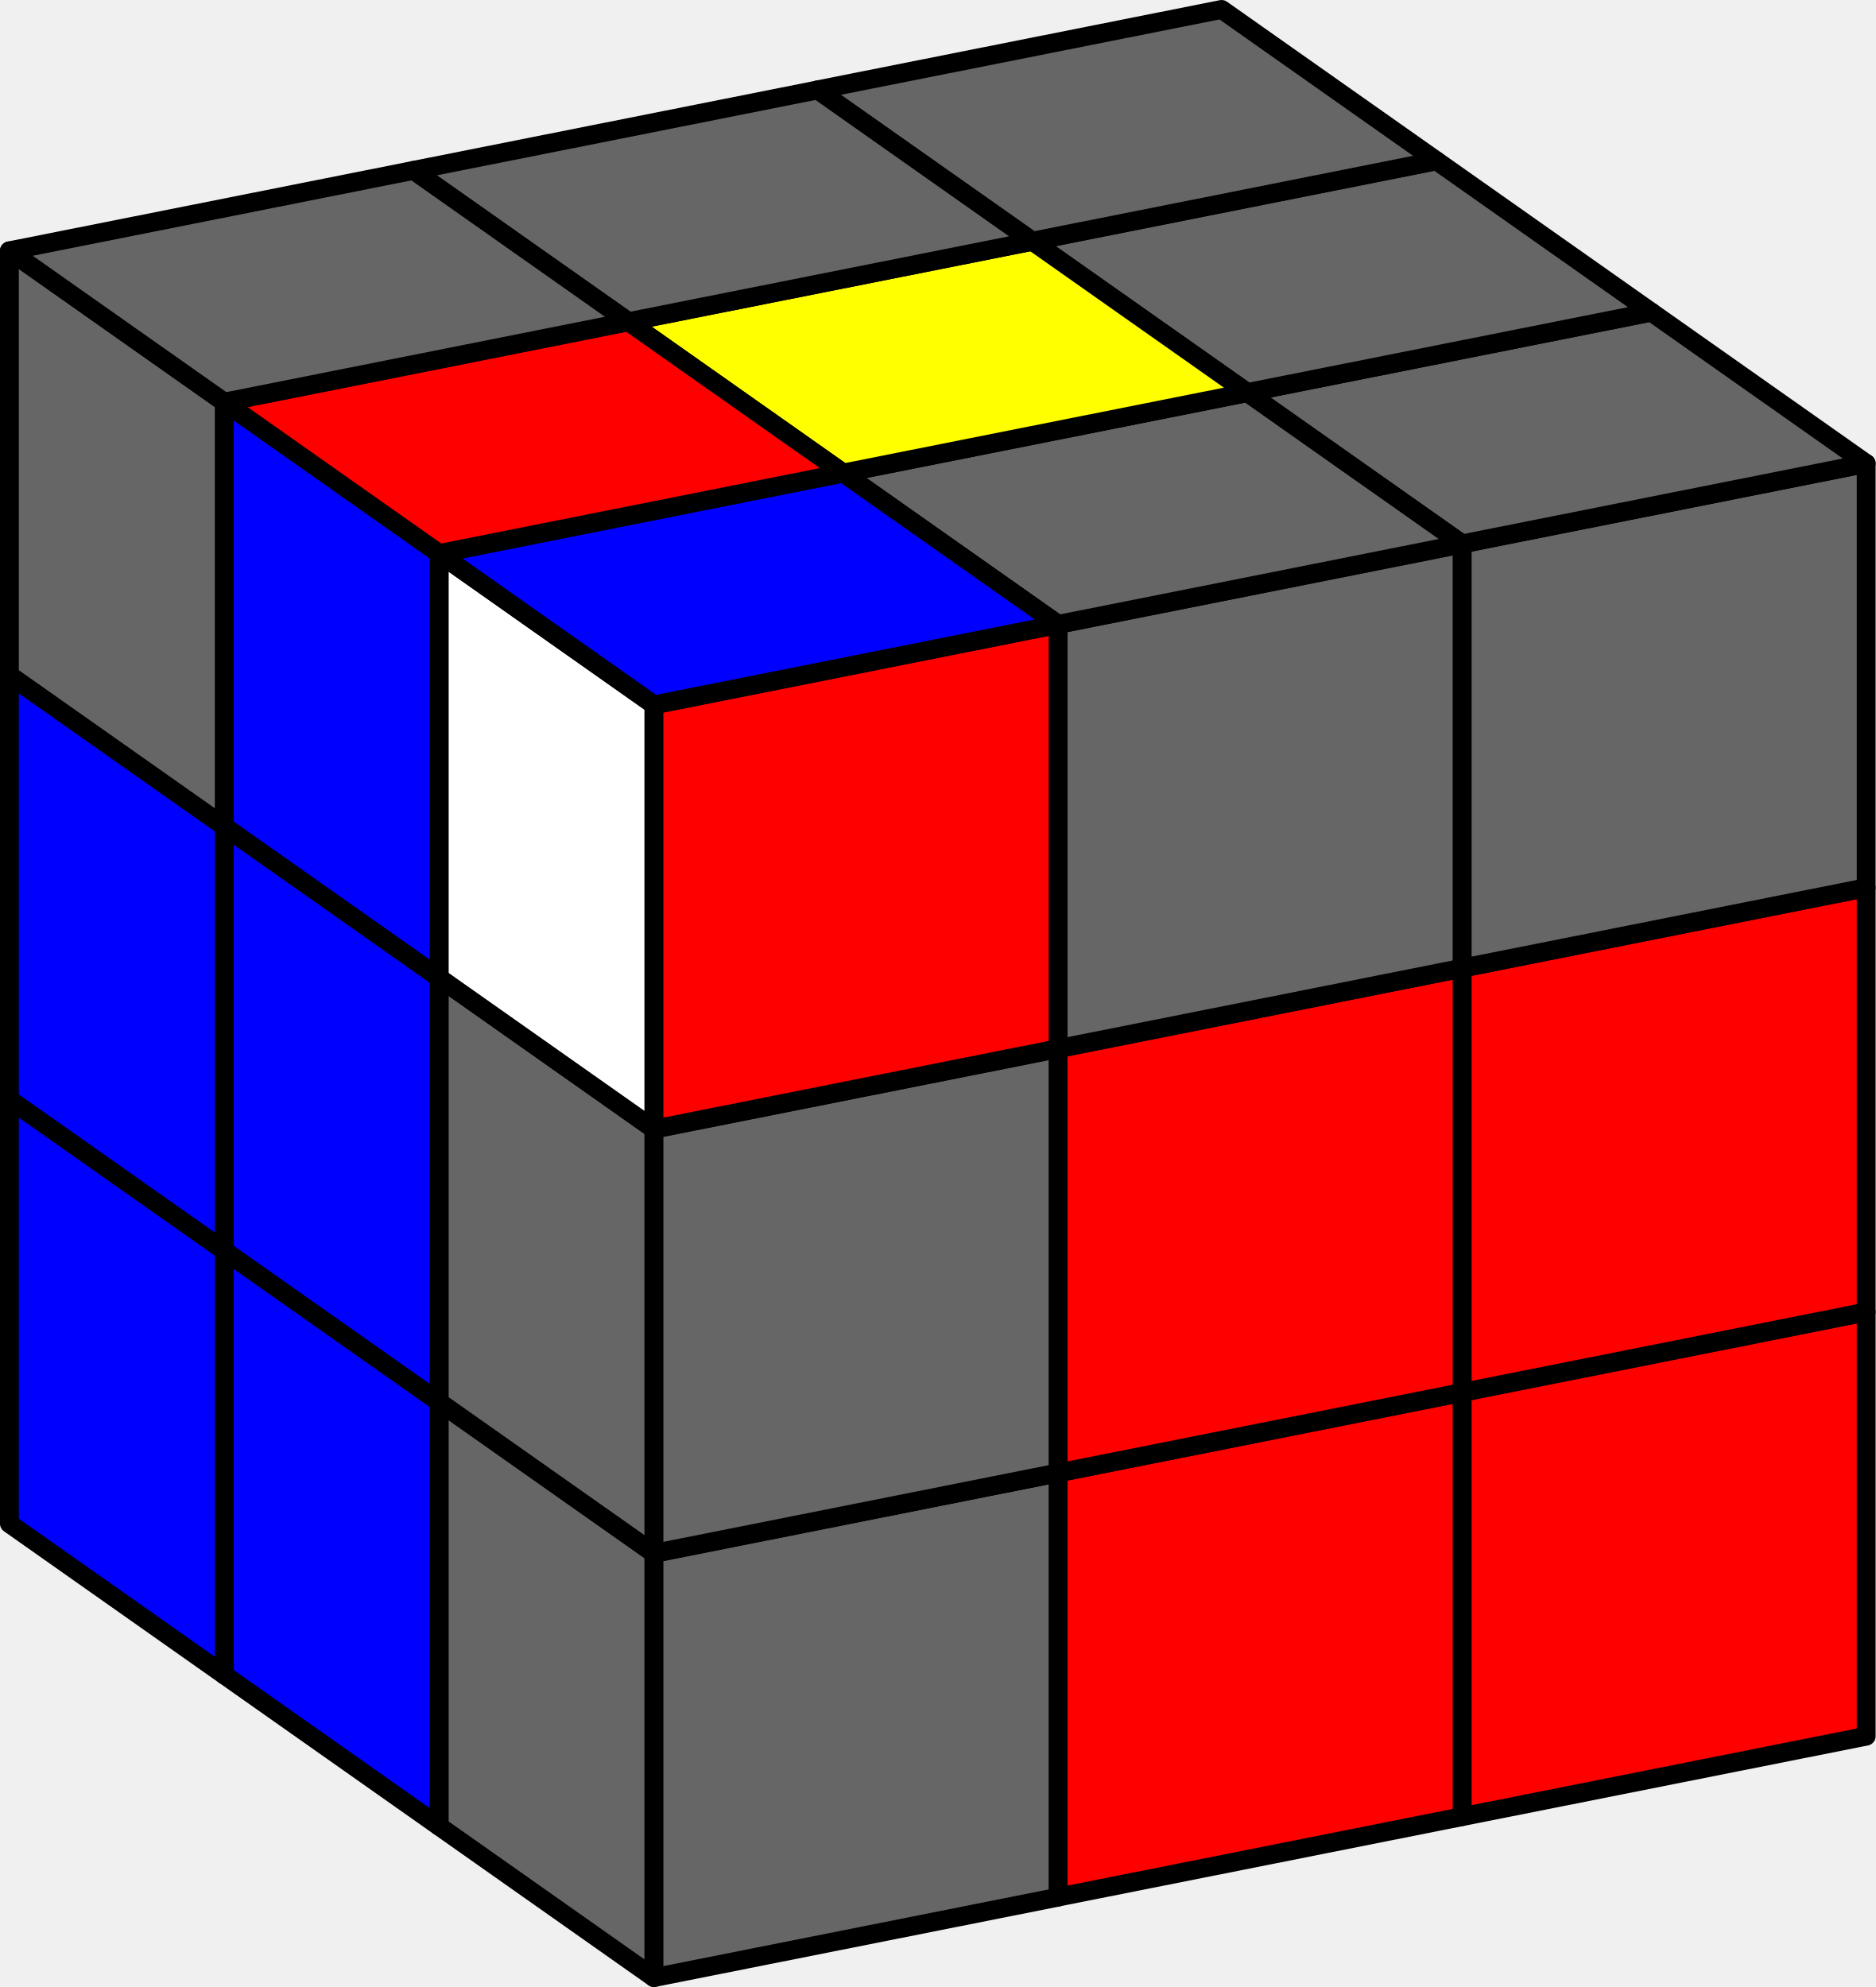
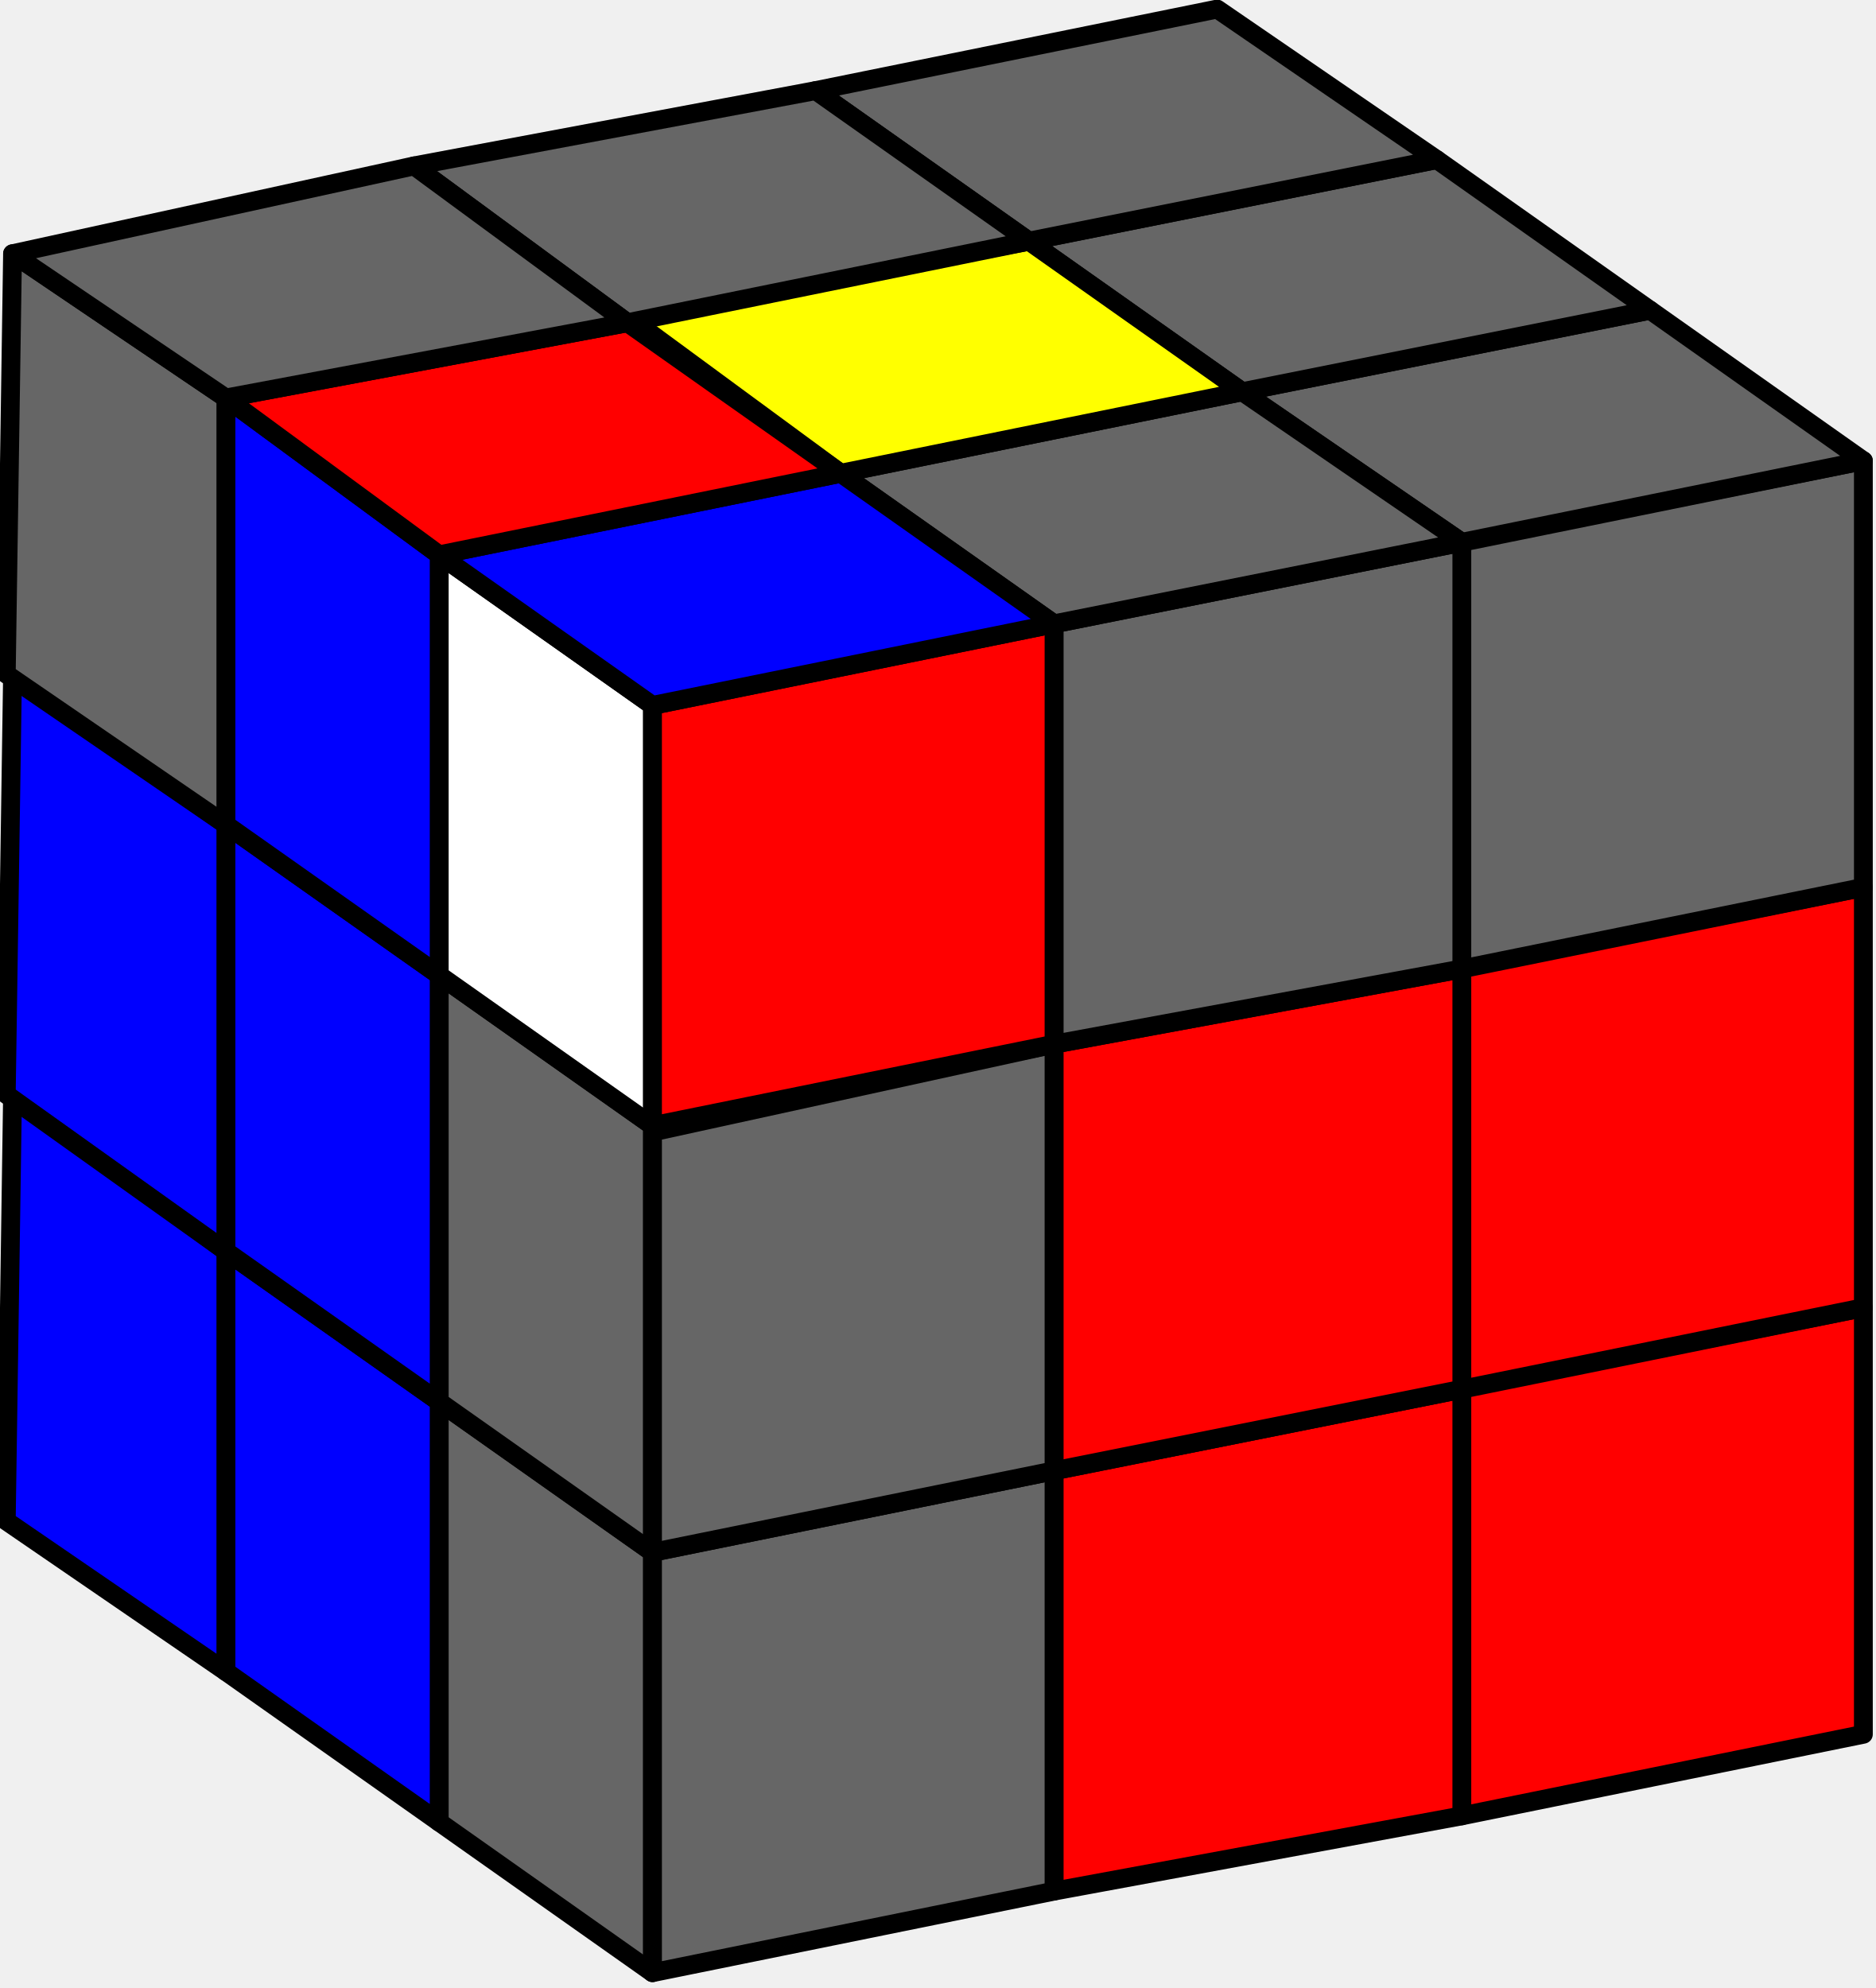
- <svg xmlns="http://www.w3.org/2000/svg" width="59.726mm" height="63.284mm" viewBox="0 0 29.863 31.642" version="1.1" id="svg5177">
-   <defs id="defs5174">
-     </defs>
-   <g id="layer1" transform="translate(-68.78841,-111.9368)">
-     <path style="fill:#666666;fill-opacity:1;stroke:#000000;stroke-width:0.3;stroke-linejoin:round;stroke-miterlimit:4;stroke-dasharray:none;paint-order:fill markers stroke" id="L9" width="9.493" height="8.763" x="57.847" y="133.014" d="m 75.78,134.263 3.421,2.41 v 6.756 l -3.421,-2.41 z" />
-     <path style="fill:#0000ff;fill-opacity:1;stroke:#000000;stroke-width:0.3;stroke-linejoin:round;stroke-miterlimit:4;stroke-dasharray:none;paint-order:fill markers stroke" id="L8" width="9.493" height="8.763" x="54.06" y="131.013" d="m 72.359,131.853 3.421,2.41 v 6.756 l -3.421,-2.41 z" />
-     <path style="fill:#0000ff;fill-opacity:1;stroke:#000000;stroke-width:0.3;stroke-linejoin:round;stroke-miterlimit:4;stroke-dasharray:none;paint-order:fill markers stroke" id="L7" width="9.493" height="8.763" x="50.058" y="128.136" d="m 68.938,129.443 3.421,2.41 0,6.756 -3.421,-2.41 z" />
-     <path style="fill:#666666;fill-opacity:1;stroke:#000000;stroke-width:0.3;stroke-linejoin:round;stroke-miterlimit:4;stroke-dasharray:none;paint-order:fill markers stroke" id="L6" width="9.493" height="8.763" x="58.095" y="126.003" d="m 75.78,127.507 3.421,2.41 0,6.756 -3.421,-2.41 z" />
-     <path style="fill:#0000ff;fill-opacity:1;stroke:#000000;stroke-width:0.3;stroke-linejoin:round;stroke-miterlimit:4;stroke-dasharray:none;paint-order:fill markers stroke" id="L5" width="9.493" height="8.763" x="54.771" y="123.787" d="m 72.359,125.097 3.421,2.41 v 6.756 l -3.421,-2.41 z" />
-     <path style="fill:#0000ff;fill-opacity:1;stroke:#000000;stroke-width:0.3;stroke-linejoin:round;stroke-miterlimit:4;stroke-dasharray:none;paint-order:fill markers stroke" id="L4" width="9.493" height="8.763" x="51.183" y="121.356" d="m 68.938,122.687 3.421,2.41 0,6.756 -3.421,-2.41 z" />
-     <path style="fill:#ffffff;fill-opacity:1;stroke:#000000;stroke-width:0.3;stroke-linejoin:round;stroke-miterlimit:4;stroke-dasharray:none;paint-order:fill markers stroke" id="L3" width="9.493" height="8.763" x="58.459" y="118.991" d="m 75.78,120.751 3.421,2.41 v 6.756 l -3.421,-2.41 z" />
-     <path style="fill:#0000ff;fill-opacity:1;stroke:#000000;stroke-width:0.3;stroke-linejoin:round;stroke-miterlimit:4;stroke-dasharray:none;paint-order:fill markers stroke" id="L2" width="9.493" height="8.763" x="55.957" y="116.185" d="m 72.359,118.341 3.421,2.41 v 6.756 l -3.421,-2.41 z" />
-     <path style="fill:#666666;fill-opacity:1;stroke:#000000;stroke-width:0.3;stroke-linejoin:round;stroke-miterlimit:4;stroke-dasharray:none;paint-order:fill markers stroke" id="L1" width="9.493" height="8.763" x="54.716" y="112.745" d="m 68.938,115.931 3.421,2.41 v 6.756 l -3.421,-2.41 z" />
-     <path style="fill:#ff0000;fill-opacity:1;stroke:#000000;stroke-width:0.3;stroke-linejoin:round;stroke-miterlimit:4;stroke-dasharray:none;paint-order:fill markers stroke" id="F9" width="9.493" height="8.763" x="103.206" y="134.135" d="m 92.068,134.11 6.434,-1.281 v 6.756 l -6.434,1.281 z" />
-     <path style="fill:#ff0000;fill-opacity:1;stroke:#000000;stroke-width:0.3;stroke-linejoin:round;stroke-miterlimit:4;stroke-dasharray:none;paint-order:fill markers stroke" id="F8" width="9.493" height="8.763" x="96.426" y="135.391" d="m 85.634,135.391 6.434,-1.281 0,6.756 -6.434,1.281 z" />
-     <path style="fill:#666666;fill-opacity:1;stroke:#000000;stroke-width:0.3;stroke-linejoin:round;stroke-miterlimit:4;stroke-dasharray:none;paint-order:fill markers stroke" id="F7" width="9.493" height="8.763" x="90.341" y="136.648" d="m 79.201,136.673 6.434,-1.281 v 6.756 l -6.434,1.281 z" />
-     <path style="fill:#ff0000;fill-opacity:1;stroke:#000000;stroke-width:0.3;stroke-linejoin:round;stroke-miterlimit:4;stroke-dasharray:none;paint-order:fill markers stroke" id="F6" width="9.493" height="8.763" x="103.14" y="127.751" d="m 92.068,127.354 6.434,-1.281 v 6.756 l -6.434,1.281 z" />
-     <path style="fill:#ff0000;fill-opacity:1;stroke:#000000;stroke-width:0.3;stroke-linejoin:round;stroke-miterlimit:4;stroke-dasharray:none;paint-order:fill markers stroke" id="F5" width="9.493" height="8.763" x="97.087" y="128.611" d="m 85.634,128.636 6.434,-1.281 0,6.756 -6.434,1.281 z" />
-     <path style="fill:#666666;fill-opacity:1;stroke:#000000;stroke-width:0.3;stroke-linejoin:round;stroke-miterlimit:4;stroke-dasharray:none;paint-order:fill markers stroke" id="F4" width="9.493" height="8.763" x="90.704" y="130.067" d="m 79.201,129.917 6.434,-1.281 v 6.756 l -6.434,1.281 z" />
-     <path style="fill:#666666;fill-opacity:1;stroke:#000000;stroke-width:0.3;stroke-linejoin:round;stroke-miterlimit:4;stroke-dasharray:none;paint-order:fill markers stroke" id="F3" width="9.493" height="8.763" x="102.842" y="120.707" d="m 92.068,120.598 6.434,-1.281 0,6.756 -6.434,1.281 z" />
-     <path style="fill:#666666;fill-opacity:1;stroke:#000000;stroke-width:0.3;stroke-linejoin:round;stroke-miterlimit:4;stroke-dasharray:none;paint-order:fill markers stroke" id="F2" width="9.493" height="8.763" x="96.757" y="121.798" d="m 85.634,121.88 6.434,-1.281 0,6.756 -6.434,1.281 z" />
-     <path style="fill:#ff0000;fill-opacity:1;stroke:#000000;stroke-width:0.3;stroke-linejoin:round;stroke-miterlimit:4;stroke-dasharray:none;paint-order:fill markers stroke" id="F1" width="9.493" height="8.763" x="90.804" y="123.816" d="m 79.201,123.161 6.434,-1.281 v 6.756 l -6.434,1.281 z" />
-     <path style="fill:#666666;fill-opacity:1;stroke:#000000;stroke-width:0.3;stroke-linejoin:round;stroke-miterlimit:4;stroke-dasharray:none;paint-order:fill markers stroke" id="U9" width="10.088" height="8.2" x="88.881" y="102.427" d="m 88.647,118.188 6.434,-1.281 3.421,2.41 -6.434,1.281 z" />
-     <path style="fill:#666666;fill-opacity:1;stroke:#000000;stroke-width:0.3;stroke-linejoin:round;stroke-miterlimit:4;stroke-dasharray:none;paint-order:fill markers stroke" id="U8" width="10.088" height="8.2" x="82.068" y="103.717" d="m 82.213,119.47 6.434,-1.281 3.421,2.41 -6.434,1.281 z" />
-     <path style="fill:#0000ff;fill-opacity:1;stroke:#000000;stroke-width:0.3;stroke-linejoin:round;stroke-miterlimit:4;stroke-dasharray:none;paint-order:fill markers stroke" id="U7" width="10.088" height="8.2" x="76.776" y="105.139" d="m 75.78,120.751 6.434,-1.281 3.421,2.41 -6.434,1.281 z" />
-     <path style="fill:#666666;fill-opacity:1;stroke:#000000;stroke-width:0.3;stroke-linejoin:round;stroke-miterlimit:4;stroke-dasharray:none;paint-order:fill markers stroke" id="U6" width="10.088" height="8.2" x="85.474" y="99.847" d="m 85.226,115.778 6.434,-1.281 3.421,2.41 -6.434,1.281 z" />
-     <path style="fill:#ffff00;fill-opacity:1;stroke:#000000;stroke-width:0.3;stroke-linejoin:round;stroke-miterlimit:4;stroke-dasharray:none;paint-order:fill markers stroke" id="U5" width="10.088" height="8.2" x="78.562" y="101.203" d="m 78.793,117.06 6.434,-1.281 3.421,2.41 -6.434,1.281 z" />
-     <path style="fill:#ff0000;fill-opacity:1;stroke:#000000;stroke-width:0.3;stroke-linejoin:round;stroke-miterlimit:4;stroke-dasharray:none;paint-order:fill markers stroke" id="U4" width="10.088" height="8.2" x="73.733" y="102.361" d="m 72.359,118.341 6.434,-1.281 3.421,2.41 -6.434,1.281 z" />
-     <path style="fill:#666666;fill-opacity:1;stroke:#000000;stroke-width:0.3;stroke-linejoin:round;stroke-miterlimit:4;stroke-dasharray:none;paint-order:fill markers stroke" id="U3" width="10.088" height="8.2" x="82.498" y="97.499" d="m 81.805,113.368 6.434,-1.281 3.421,2.41 -6.434,1.281 z" />
-     <path style="fill:#666666;fill-opacity:1;stroke:#000000;stroke-width:0.3;stroke-linejoin:round;stroke-miterlimit:4;stroke-dasharray:none;paint-order:fill markers stroke" id="U2" width="10.088" height="8.2" x="76.346" y="98.987" d="m 75.372,114.65 6.434,-1.281 3.421,2.41 -6.434,1.281 z" />
-     <path style="fill:#666666;fill-opacity:1;stroke:#000000;stroke-width:0.3;stroke-linejoin:round;stroke-miterlimit:4;stroke-dasharray:none;paint-order:fill markers stroke" id="U1" width="10.088" height="8.2" x="70.79" y="100.475" d="m 68.938,115.931 6.434,-1.281 3.421,2.41 -6.434,1.281 z" />
+ <svg xmlns="http://www.w3.org/2000/svg" width="225.7" height="239.2" viewBox="0 0 29.9 31.6">
+   <g stroke="#000000" stroke-linejoin="round" stroke-width="0.3" paint-order="fill markers stroke">
+     <path fill="#666666" d="m75.8 134.3 3.4 2.4v6.7l-3.4-2.4z" transform="translate(-68.8 -112)" />
+     <path fill="#0000ff" d="m72.4 131.9 3.4 2.4v6.7l-3.4-2.4z" transform="translate(-68.8 -112)" />
+     <path fill="#0000ff" d="m69 129.4 3.4 2.5v6.7l-3.5-2.4z" transform="translate(-68.8 -112)" />
+     <path fill="#666666" d="m75.8 127.5 3.4 2.4v6.8l-3.4-2.4z" transform="translate(-68.8 -112)" />
+     <path fill="#0000ff" d="m72.4 125.1 3.4 2.4v6.8l-3.4-2.4z" transform="translate(-68.8 -112)" />
+     <path fill="#0000ff" d="m69 122.7 3.4 2.4v6.8l-3.5-2.5z" transform="translate(-68.8 -112)" />
+     <path fill="#ffffff" d="m75.8 120.8 3.4 2.4v6.7l-3.4-2.4z" transform="translate(-68.8 -112)" />
+     <path fill="#0000ff" d="m72.4 118.3 3.4 2.5v6.7l-3.4-2.4z" transform="translate(-68.8 -112)" />
+     <path fill="#666666" d="m69 116 3.4 2.3v6.8l-3.5-2.4z" transform="translate(-68.8 -112)" />
+     <path fill="#ff0000" d="m92 134.1 6.5-1.3v6.8l-6.4 1.3z" transform="translate(-68.8 -112)" />
+     <path fill="#ff0000" d="m85.6 135.4 6.5-1.3v6.8l-6.5 1.2z" transform="translate(-68.8 -112)" />
+     <path fill="#666666" d="m79.2 136.7 6.4-1.3v6.7l-6.4 1.3z" transform="translate(-68.8 -112)" />
+     <path fill="#ff0000" d="m92 127.4 6.5-1.3v6.7l-6.4 1.3z" transform="translate(-68.8 -112)" />
+     <path fill="#ff0000" d="m85.6 128.6 6.5-1.2v6.7l-6.5 1.3z" transform="translate(-68.8 -112)" />
+     <path fill="#666666" d="m79.2 130 6.4-1.4v6.8l-6.4 1.3z" transform="translate(-68.8 -112)" />
+     <path fill="#666666" d="m92 120.6 6.5-1.3v6.8l-6.4 1.3z" transform="translate(-68.8 -112)" />
+     <path fill="#666666" d="m85.6 121.9 6.5-1.3v6.8l-6.5 1.2z" transform="translate(-68.8 -112)" />
+     <path fill="#ff0000" d="m79.2 123.2 6.4-1.3v6.7l-6.4 1.3z" transform="translate(-68.8 -112)" />
+     <path fill="#666666" d="m88.6 118.2 6.5-1.3 3.4 2.4-6.4 1.3z" transform="translate(-68.8 -112)" />
+     <path fill="#666666" d="m82.2 119.5 6.4-1.3 3.5 2.4-6.5 1.3z" transform="translate(-68.8 -112)" />
+     <path fill="#0000ff" d="m75.8 120.8 6.4-1.3 3.4 2.4-6.4 1.3z" transform="translate(-68.8 -112)" />
+     <path fill="#666666" d="m85.2 115.8 6.5-1.3 3.4 2.4-6.5 1.3z" transform="translate(-68.8 -112)" />
+     <path fill="#ffff00" d="m78.8 117 6.4-1.2 3.4 2.4-6.4 1.3z" transform="translate(-68.8 -112)" />
+     <path fill="#ff0000" d="m72.4 118.3 6.4-1.2 3.4 2.4-6.4 1.3z" transform="translate(-68.8 -112)" />
+     <path fill="#666666" d="m81.8 113.4 6.4-1.3 3.5 2.4-6.5 1.3z" transform="translate(-68.8 -112)" />
+     <path fill="#666666" d="m75.4 114.6 6.4-1.2 3.4 2.4-6.4 1.3z" transform="translate(-68.8 -112)" />
+     <path fill="#666666" d="m69 116 6.4-1.4 3.4 2.5-6.4 1.2z" transform="translate(-68.8 -112)" />
  </g>
</svg>
